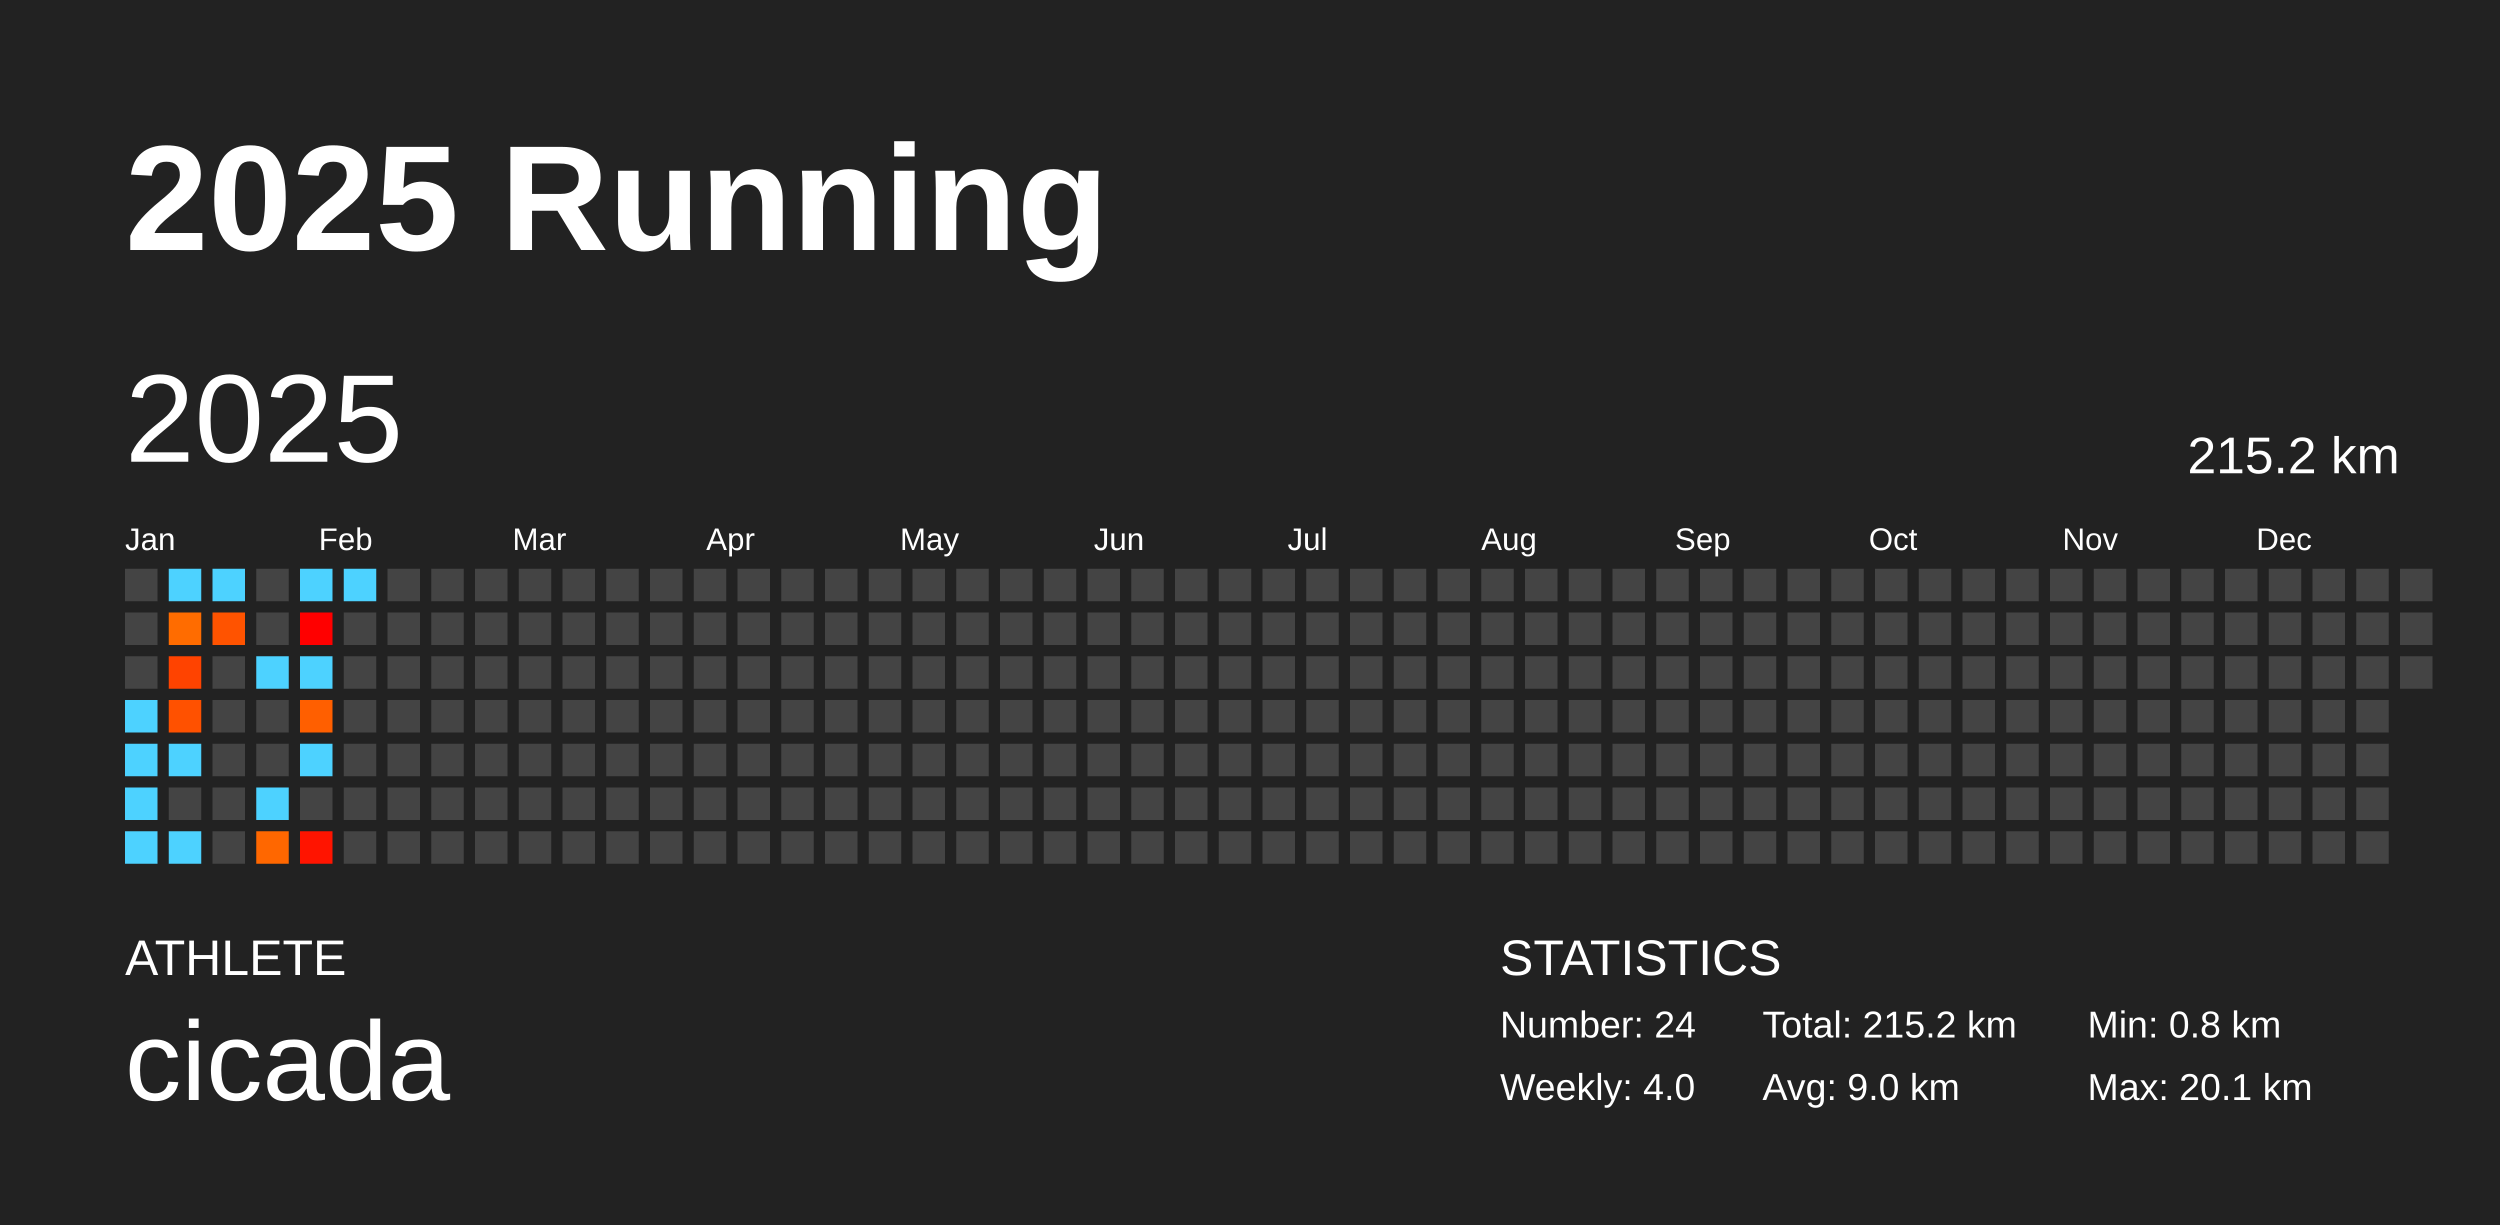
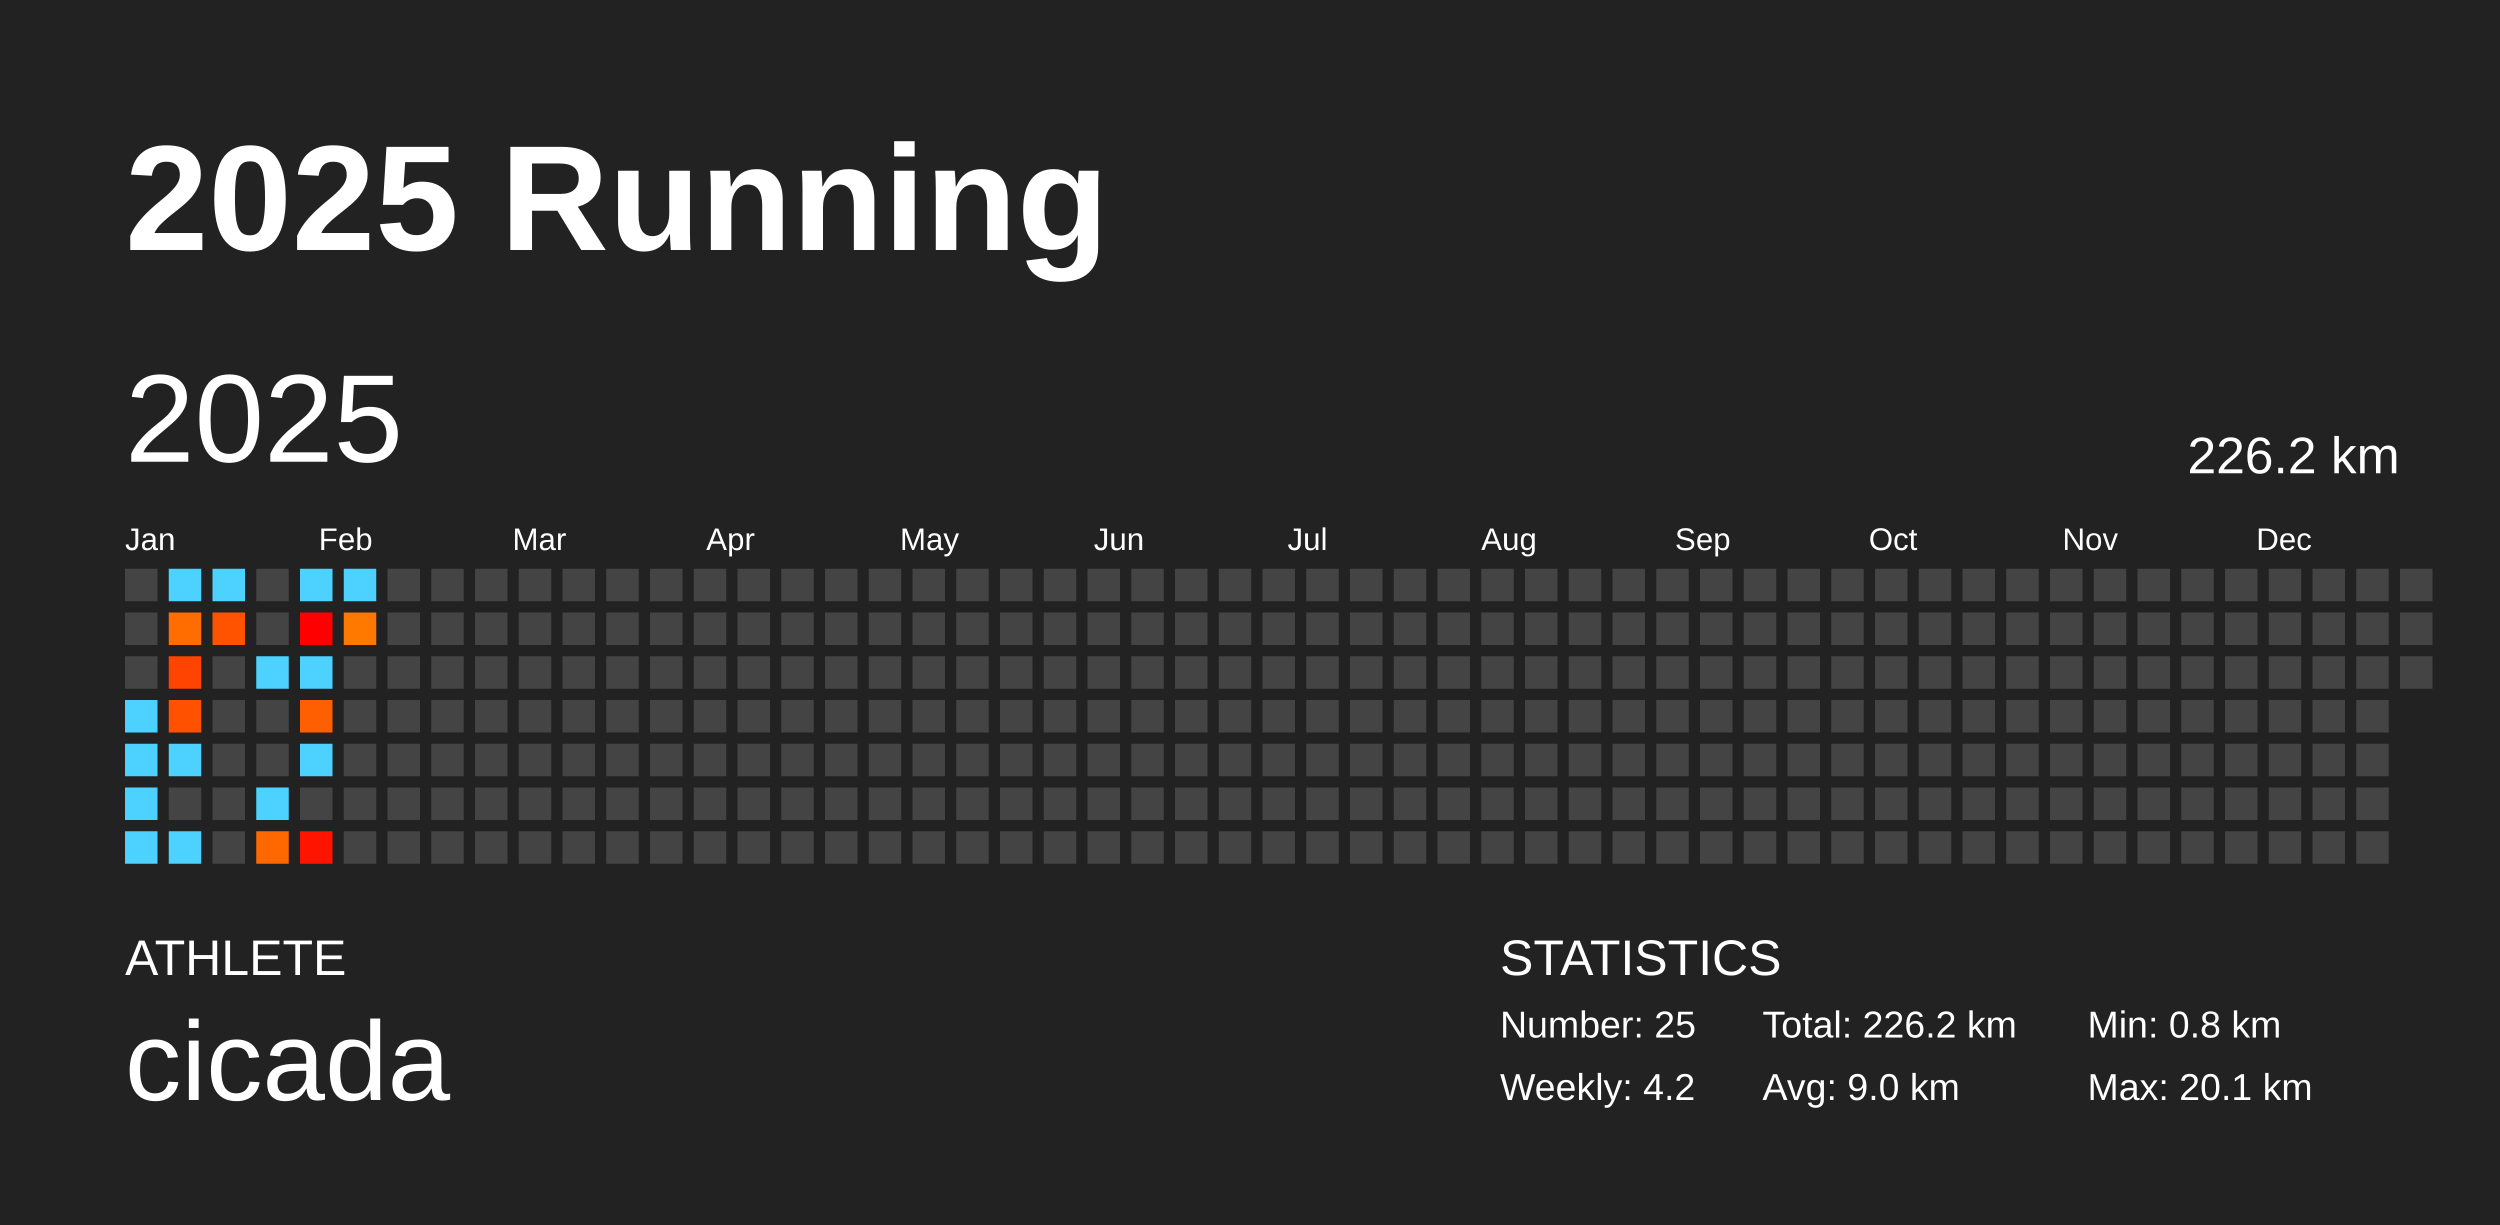
<svg xmlns="http://www.w3.org/2000/svg" baseProfile="full" height="98mm" version="1.1" viewBox="0,0,200,98" width="200mm">
  <defs />
  <rect fill="#222222" height="98" width="200" x="0" y="0" />
  <text fill="#FFFFFF" style="font-size:12px; font-family:Arial; font-weight:bold;" x="10" y="20">2025 Running</text>
  <text fill="#FFFFFF" style="font-size:4px; font-family:Arial" x="10" y="78">ATHLETE</text>
  <text fill="#FFFFFF" style="font-size:9px; font-family:Arial" x="10" y="88">cicada</text>
  <text fill="#FFFFFF" style="font-size:4px; font-family:Arial" x="120" y="78">STATISTICS</text>
-   <text fill="#FFFFFF" style="font-size:3px; font-family:Arial" x="120" y="83">Number: 24</text>
-   <text fill="#FFFFFF" style="font-size:3px; font-family:Arial" x="120" y="88">Weekly: 4.0</text>
-   <text fill="#FFFFFF" style="font-size:3px; font-family:Arial" x="141" y="83">Total: 215.2 km</text>
+   <text fill="#FFFFFF" style="font-size:3px; font-family:Arial" x="120" y="83">Number: 25</text>
+   <text fill="#FFFFFF" style="font-size:3px; font-family:Arial" x="120" y="88">Weekly: 4.2</text>
+   <text fill="#FFFFFF" style="font-size:3px; font-family:Arial" x="141" y="83">Total: 226.2 km</text>
  <text fill="#FFFFFF" style="font-size:3px; font-family:Arial" x="141" y="88">Avg: 9.0 km</text>
  <text fill="#FFFFFF" style="font-size:3px; font-family:Arial" x="167" y="83">Min: 0.8 km</text>
  <text fill="#FFFFFF" style="font-size:3px; font-family:Arial" x="167" y="88">Max: 20.1 km</text>
  <text dominant-baseline="hanging" fill="#FFFFFF" style="font-size:10.0px; font-family:Arial;" x="10" y="30">2025</text>
-   <text dominant-baseline="hanging" fill="#FFFFFF" style="font-size:4.125px; font-family:Arial;" x="175" y="35">215.2 km</text>
+   <text dominant-baseline="hanging" fill="#FFFFFF" style="font-size:4.125px; font-family:Arial;" x="175" y="35">226.2 km</text>
  <text fill="#FFFFFF" style="font-size:2.5px; font-family:Arial" x="10.0" y="44">Jan</text>
  <text fill="#FFFFFF" style="font-size:2.5px; font-family:Arial" x="25.5" y="44">Feb</text>
  <text fill="#FFFFFF" style="font-size:2.5px; font-family:Arial" x="41.0" y="44">Mar</text>
  <text fill="#FFFFFF" style="font-size:2.5px; font-family:Arial" x="56.5" y="44">Apr</text>
  <text fill="#FFFFFF" style="font-size:2.5px; font-family:Arial" x="72.0" y="44">May</text>
  <text fill="#FFFFFF" style="font-size:2.5px; font-family:Arial" x="87.5" y="44">Jun</text>
  <text fill="#FFFFFF" style="font-size:2.5px; font-family:Arial" x="103.0" y="44">Jul</text>
  <text fill="#FFFFFF" style="font-size:2.5px; font-family:Arial" x="118.5" y="44">Aug</text>
  <text fill="#FFFFFF" style="font-size:2.5px; font-family:Arial" x="134.0" y="44">Sep</text>
  <text fill="#FFFFFF" style="font-size:2.5px; font-family:Arial" x="149.5" y="44">Oct</text>
  <text fill="#FFFFFF" style="font-size:2.5px; font-family:Arial" x="165.0" y="44">Nov</text>
  <text fill="#FFFFFF" style="font-size:2.5px; font-family:Arial" x="180.5" y="44">Dec</text>
  <rect fill="#444444" height="2.6" width="2.6" x="10.0" y="45.5" />
  <rect fill="#444444" height="2.6" width="2.6" x="10.0" y="49.0" />
  <rect fill="#444444" height="2.6" width="2.6" x="10.0" y="52.5" />
  <rect fill="#4dd2ff" height="2.6" width="2.6" x="10.0" y="56.0" />
  <rect fill="#4dd2ff" height="2.6" width="2.6" x="10.0" y="59.5" />
  <rect fill="#4dd2ff" height="2.6" width="2.6" x="10.0" y="63.0" />
  <rect fill="#4dd2ff" height="2.6" width="2.6" x="10.0" y="66.5" />
  <rect fill="#4dd2ff" height="2.6" width="2.6" x="13.5" y="45.5" />
  <rect fill="#ff6c00" height="2.6" width="2.6" x="13.5" y="49.0" />
  <rect fill="#ff4300" height="2.6" width="2.6" x="13.5" y="52.5" />
  <rect fill="#ff5100" height="2.6" width="2.6" x="13.5" y="56.0" />
  <rect fill="#4dd2ff" height="2.6" width="2.6" x="13.5" y="59.5" />
  <rect fill="#444444" height="2.6" width="2.6" x="13.5" y="63.0" />
  <rect fill="#4dd2ff" height="2.6" width="2.6" x="13.5" y="66.5" />
  <rect fill="#4dd2ff" height="2.6" width="2.6" x="17.0" y="45.5" />
  <rect fill="#ff5300" height="2.6" width="2.6" x="17.0" y="49.0" />
  <rect fill="#444444" height="2.6" width="2.6" x="17.0" y="52.5" />
  <rect fill="#444444" height="2.6" width="2.6" x="17.0" y="56.0" />
  <rect fill="#444444" height="2.6" width="2.6" x="17.0" y="59.5" />
  <rect fill="#444444" height="2.6" width="2.6" x="17.0" y="63.0" />
  <rect fill="#444444" height="2.6" width="2.6" x="17.0" y="66.5" />
  <rect fill="#444444" height="2.6" width="2.6" x="20.5" y="45.5" />
  <rect fill="#444444" height="2.6" width="2.6" x="20.5" y="49.0" />
  <rect fill="#4dd2ff" height="2.6" width="2.6" x="20.5" y="52.5" />
  <rect fill="#444444" height="2.6" width="2.6" x="20.5" y="56.0" />
  <rect fill="#444444" height="2.6" width="2.6" x="20.5" y="59.5" />
  <rect fill="#4dd2ff" height="2.6" width="2.6" x="20.5" y="63.0" />
  <rect fill="#ff6700" height="2.6" width="2.6" x="20.5" y="66.5" />
  <rect fill="#4dd2ff" height="2.6" width="2.6" x="24.0" y="45.5" />
  <rect fill="red" height="2.6" width="2.6" x="24.0" y="49.0" />
  <rect fill="#4dd2ff" height="2.6" width="2.6" x="24.0" y="52.5" />
  <rect fill="#ff5f00" height="2.6" width="2.6" x="24.0" y="56.0" />
  <rect fill="#4dd2ff" height="2.6" width="2.6" x="24.0" y="59.5" />
  <rect fill="#444444" height="2.6" width="2.6" x="24.0" y="63.0" />
  <rect fill="#ff1400" height="2.6" width="2.6" x="24.0" y="66.5" />
  <rect fill="#4dd2ff" height="2.6" width="2.6" x="27.5" y="45.5" />
-   <rect fill="#444444" height="2.6" width="2.6" x="27.5" y="49.0" />
+   <rect fill="#ff7800" height="2.6" width="2.6" x="27.5" y="49.0" />
  <rect fill="#444444" height="2.6" width="2.6" x="27.5" y="52.5" />
  <rect fill="#444444" height="2.6" width="2.6" x="27.5" y="56.0" />
  <rect fill="#444444" height="2.6" width="2.6" x="27.5" y="59.5" />
  <rect fill="#444444" height="2.6" width="2.6" x="27.5" y="63.0" />
  <rect fill="#444444" height="2.6" width="2.6" x="27.5" y="66.5" />
  <rect fill="#444444" height="2.6" width="2.6" x="31.0" y="45.5" />
  <rect fill="#444444" height="2.6" width="2.6" x="31.0" y="49.0" />
  <rect fill="#444444" height="2.6" width="2.6" x="31.0" y="52.5" />
  <rect fill="#444444" height="2.6" width="2.6" x="31.0" y="56.0" />
  <rect fill="#444444" height="2.6" width="2.6" x="31.0" y="59.5" />
  <rect fill="#444444" height="2.6" width="2.6" x="31.0" y="63.0" />
  <rect fill="#444444" height="2.6" width="2.6" x="31.0" y="66.5" />
  <rect fill="#444444" height="2.6" width="2.6" x="34.5" y="45.5" />
  <rect fill="#444444" height="2.6" width="2.6" x="34.5" y="49.0" />
  <rect fill="#444444" height="2.6" width="2.6" x="34.5" y="52.5" />
  <rect fill="#444444" height="2.6" width="2.6" x="34.5" y="56.0" />
  <rect fill="#444444" height="2.6" width="2.6" x="34.5" y="59.5" />
  <rect fill="#444444" height="2.6" width="2.6" x="34.5" y="63.0" />
  <rect fill="#444444" height="2.6" width="2.6" x="34.5" y="66.5" />
  <rect fill="#444444" height="2.6" width="2.6" x="38.0" y="45.5" />
  <rect fill="#444444" height="2.6" width="2.6" x="38.0" y="49.0" />
  <rect fill="#444444" height="2.6" width="2.6" x="38.0" y="52.5" />
  <rect fill="#444444" height="2.6" width="2.6" x="38.0" y="56.0" />
  <rect fill="#444444" height="2.6" width="2.6" x="38.0" y="59.5" />
  <rect fill="#444444" height="2.6" width="2.6" x="38.0" y="63.0" />
  <rect fill="#444444" height="2.6" width="2.6" x="38.0" y="66.5" />
  <rect fill="#444444" height="2.6" width="2.6" x="41.5" y="45.5" />
  <rect fill="#444444" height="2.6" width="2.6" x="41.5" y="49.0" />
  <rect fill="#444444" height="2.6" width="2.6" x="41.5" y="52.5" />
  <rect fill="#444444" height="2.6" width="2.6" x="41.5" y="56.0" />
  <rect fill="#444444" height="2.6" width="2.6" x="41.5" y="59.5" />
  <rect fill="#444444" height="2.6" width="2.6" x="41.5" y="63.0" />
  <rect fill="#444444" height="2.6" width="2.6" x="41.5" y="66.5" />
  <rect fill="#444444" height="2.6" width="2.6" x="45.0" y="45.5" />
  <rect fill="#444444" height="2.6" width="2.6" x="45.0" y="49.0" />
  <rect fill="#444444" height="2.6" width="2.6" x="45.0" y="52.5" />
  <rect fill="#444444" height="2.6" width="2.6" x="45.0" y="56.0" />
  <rect fill="#444444" height="2.6" width="2.6" x="45.0" y="59.5" />
  <rect fill="#444444" height="2.6" width="2.6" x="45.0" y="63.0" />
  <rect fill="#444444" height="2.6" width="2.6" x="45.0" y="66.5" />
  <rect fill="#444444" height="2.6" width="2.6" x="48.5" y="45.5" />
  <rect fill="#444444" height="2.6" width="2.6" x="48.5" y="49.0" />
  <rect fill="#444444" height="2.6" width="2.6" x="48.5" y="52.5" />
  <rect fill="#444444" height="2.6" width="2.6" x="48.5" y="56.0" />
  <rect fill="#444444" height="2.6" width="2.6" x="48.5" y="59.5" />
  <rect fill="#444444" height="2.6" width="2.6" x="48.5" y="63.0" />
  <rect fill="#444444" height="2.6" width="2.6" x="48.5" y="66.5" />
  <rect fill="#444444" height="2.6" width="2.6" x="52.0" y="45.5" />
  <rect fill="#444444" height="2.6" width="2.6" x="52.0" y="49.0" />
  <rect fill="#444444" height="2.6" width="2.6" x="52.0" y="52.5" />
  <rect fill="#444444" height="2.6" width="2.6" x="52.0" y="56.0" />
  <rect fill="#444444" height="2.6" width="2.6" x="52.0" y="59.5" />
  <rect fill="#444444" height="2.6" width="2.6" x="52.0" y="63.0" />
  <rect fill="#444444" height="2.6" width="2.6" x="52.0" y="66.5" />
  <rect fill="#444444" height="2.6" width="2.6" x="55.5" y="45.5" />
  <rect fill="#444444" height="2.6" width="2.6" x="55.5" y="49.0" />
  <rect fill="#444444" height="2.6" width="2.6" x="55.5" y="52.5" />
  <rect fill="#444444" height="2.6" width="2.6" x="55.5" y="56.0" />
  <rect fill="#444444" height="2.6" width="2.6" x="55.5" y="59.5" />
  <rect fill="#444444" height="2.6" width="2.6" x="55.5" y="63.0" />
  <rect fill="#444444" height="2.6" width="2.6" x="55.5" y="66.5" />
  <rect fill="#444444" height="2.6" width="2.6" x="59.0" y="45.5" />
  <rect fill="#444444" height="2.6" width="2.6" x="59.0" y="49.0" />
  <rect fill="#444444" height="2.6" width="2.6" x="59.0" y="52.5" />
  <rect fill="#444444" height="2.6" width="2.6" x="59.0" y="56.0" />
  <rect fill="#444444" height="2.6" width="2.6" x="59.0" y="59.5" />
  <rect fill="#444444" height="2.6" width="2.6" x="59.0" y="63.0" />
  <rect fill="#444444" height="2.6" width="2.6" x="59.0" y="66.5" />
  <rect fill="#444444" height="2.6" width="2.6" x="62.5" y="45.5" />
  <rect fill="#444444" height="2.6" width="2.6" x="62.5" y="49.0" />
  <rect fill="#444444" height="2.6" width="2.6" x="62.5" y="52.5" />
  <rect fill="#444444" height="2.6" width="2.6" x="62.5" y="56.0" />
  <rect fill="#444444" height="2.6" width="2.6" x="62.5" y="59.5" />
  <rect fill="#444444" height="2.6" width="2.6" x="62.5" y="63.0" />
  <rect fill="#444444" height="2.6" width="2.6" x="62.5" y="66.5" />
  <rect fill="#444444" height="2.6" width="2.6" x="66.0" y="45.5" />
  <rect fill="#444444" height="2.6" width="2.6" x="66.0" y="49.0" />
  <rect fill="#444444" height="2.6" width="2.6" x="66.0" y="52.5" />
  <rect fill="#444444" height="2.6" width="2.6" x="66.0" y="56.0" />
  <rect fill="#444444" height="2.6" width="2.6" x="66.0" y="59.5" />
  <rect fill="#444444" height="2.6" width="2.6" x="66.0" y="63.0" />
  <rect fill="#444444" height="2.6" width="2.6" x="66.0" y="66.5" />
  <rect fill="#444444" height="2.6" width="2.6" x="69.5" y="45.5" />
  <rect fill="#444444" height="2.6" width="2.6" x="69.5" y="49.0" />
  <rect fill="#444444" height="2.6" width="2.6" x="69.5" y="52.5" />
  <rect fill="#444444" height="2.6" width="2.6" x="69.5" y="56.0" />
  <rect fill="#444444" height="2.6" width="2.6" x="69.5" y="59.5" />
  <rect fill="#444444" height="2.6" width="2.6" x="69.5" y="63.0" />
  <rect fill="#444444" height="2.6" width="2.6" x="69.5" y="66.5" />
  <rect fill="#444444" height="2.6" width="2.6" x="73.0" y="45.5" />
  <rect fill="#444444" height="2.6" width="2.6" x="73.0" y="49.0" />
  <rect fill="#444444" height="2.6" width="2.6" x="73.0" y="52.5" />
  <rect fill="#444444" height="2.6" width="2.6" x="73.0" y="56.0" />
  <rect fill="#444444" height="2.6" width="2.6" x="73.0" y="59.5" />
  <rect fill="#444444" height="2.6" width="2.6" x="73.0" y="63.0" />
  <rect fill="#444444" height="2.6" width="2.6" x="73.0" y="66.5" />
  <rect fill="#444444" height="2.6" width="2.6" x="76.5" y="45.5" />
  <rect fill="#444444" height="2.6" width="2.6" x="76.5" y="49.0" />
  <rect fill="#444444" height="2.6" width="2.6" x="76.5" y="52.5" />
  <rect fill="#444444" height="2.6" width="2.6" x="76.5" y="56.0" />
  <rect fill="#444444" height="2.6" width="2.6" x="76.5" y="59.5" />
  <rect fill="#444444" height="2.6" width="2.6" x="76.5" y="63.0" />
  <rect fill="#444444" height="2.6" width="2.6" x="76.5" y="66.5" />
  <rect fill="#444444" height="2.6" width="2.6" x="80.0" y="45.5" />
  <rect fill="#444444" height="2.6" width="2.6" x="80.0" y="49.0" />
  <rect fill="#444444" height="2.6" width="2.6" x="80.0" y="52.5" />
  <rect fill="#444444" height="2.6" width="2.6" x="80.0" y="56.0" />
  <rect fill="#444444" height="2.6" width="2.6" x="80.0" y="59.5" />
  <rect fill="#444444" height="2.6" width="2.6" x="80.0" y="63.0" />
  <rect fill="#444444" height="2.6" width="2.6" x="80.0" y="66.5" />
  <rect fill="#444444" height="2.6" width="2.6" x="83.5" y="45.5" />
  <rect fill="#444444" height="2.6" width="2.6" x="83.5" y="49.0" />
  <rect fill="#444444" height="2.6" width="2.6" x="83.5" y="52.5" />
  <rect fill="#444444" height="2.6" width="2.6" x="83.5" y="56.0" />
  <rect fill="#444444" height="2.6" width="2.6" x="83.5" y="59.5" />
  <rect fill="#444444" height="2.6" width="2.6" x="83.5" y="63.0" />
  <rect fill="#444444" height="2.6" width="2.6" x="83.5" y="66.5" />
  <rect fill="#444444" height="2.6" width="2.6" x="87.0" y="45.5" />
  <rect fill="#444444" height="2.6" width="2.6" x="87.0" y="49.0" />
  <rect fill="#444444" height="2.6" width="2.6" x="87.0" y="52.5" />
  <rect fill="#444444" height="2.6" width="2.6" x="87.0" y="56.0" />
  <rect fill="#444444" height="2.6" width="2.6" x="87.0" y="59.5" />
  <rect fill="#444444" height="2.6" width="2.6" x="87.0" y="63.0" />
  <rect fill="#444444" height="2.6" width="2.6" x="87.0" y="66.5" />
  <rect fill="#444444" height="2.6" width="2.6" x="90.5" y="45.5" />
  <rect fill="#444444" height="2.6" width="2.6" x="90.5" y="49.0" />
  <rect fill="#444444" height="2.6" width="2.6" x="90.5" y="52.5" />
  <rect fill="#444444" height="2.6" width="2.6" x="90.5" y="56.0" />
  <rect fill="#444444" height="2.6" width="2.6" x="90.5" y="59.5" />
  <rect fill="#444444" height="2.6" width="2.6" x="90.5" y="63.0" />
  <rect fill="#444444" height="2.6" width="2.6" x="90.5" y="66.5" />
  <rect fill="#444444" height="2.6" width="2.6" x="94.0" y="45.5" />
  <rect fill="#444444" height="2.6" width="2.6" x="94.0" y="49.0" />
  <rect fill="#444444" height="2.6" width="2.6" x="94.0" y="52.5" />
  <rect fill="#444444" height="2.6" width="2.6" x="94.0" y="56.0" />
  <rect fill="#444444" height="2.6" width="2.6" x="94.0" y="59.5" />
  <rect fill="#444444" height="2.6" width="2.6" x="94.0" y="63.0" />
  <rect fill="#444444" height="2.6" width="2.6" x="94.0" y="66.5" />
  <rect fill="#444444" height="2.6" width="2.6" x="97.5" y="45.5" />
  <rect fill="#444444" height="2.6" width="2.6" x="97.5" y="49.0" />
  <rect fill="#444444" height="2.6" width="2.6" x="97.5" y="52.5" />
  <rect fill="#444444" height="2.6" width="2.6" x="97.5" y="56.0" />
  <rect fill="#444444" height="2.6" width="2.6" x="97.5" y="59.5" />
  <rect fill="#444444" height="2.6" width="2.6" x="97.5" y="63.0" />
  <rect fill="#444444" height="2.6" width="2.6" x="97.5" y="66.5" />
  <rect fill="#444444" height="2.6" width="2.6" x="101.0" y="45.5" />
  <rect fill="#444444" height="2.6" width="2.6" x="101.0" y="49.0" />
  <rect fill="#444444" height="2.6" width="2.6" x="101.0" y="52.5" />
  <rect fill="#444444" height="2.6" width="2.6" x="101.0" y="56.0" />
  <rect fill="#444444" height="2.6" width="2.6" x="101.0" y="59.5" />
  <rect fill="#444444" height="2.6" width="2.6" x="101.0" y="63.0" />
  <rect fill="#444444" height="2.6" width="2.6" x="101.0" y="66.5" />
  <rect fill="#444444" height="2.6" width="2.6" x="104.5" y="45.5" />
  <rect fill="#444444" height="2.6" width="2.6" x="104.5" y="49.0" />
  <rect fill="#444444" height="2.6" width="2.6" x="104.5" y="52.5" />
  <rect fill="#444444" height="2.6" width="2.6" x="104.5" y="56.0" />
  <rect fill="#444444" height="2.6" width="2.6" x="104.5" y="59.5" />
  <rect fill="#444444" height="2.6" width="2.6" x="104.5" y="63.0" />
  <rect fill="#444444" height="2.6" width="2.6" x="104.5" y="66.5" />
  <rect fill="#444444" height="2.6" width="2.6" x="108.0" y="45.5" />
  <rect fill="#444444" height="2.6" width="2.6" x="108.0" y="49.0" />
  <rect fill="#444444" height="2.6" width="2.6" x="108.0" y="52.5" />
  <rect fill="#444444" height="2.6" width="2.6" x="108.0" y="56.0" />
  <rect fill="#444444" height="2.6" width="2.6" x="108.0" y="59.5" />
  <rect fill="#444444" height="2.6" width="2.6" x="108.0" y="63.0" />
  <rect fill="#444444" height="2.6" width="2.6" x="108.0" y="66.5" />
  <rect fill="#444444" height="2.6" width="2.6" x="111.5" y="45.5" />
  <rect fill="#444444" height="2.6" width="2.6" x="111.5" y="49.0" />
  <rect fill="#444444" height="2.6" width="2.6" x="111.5" y="52.5" />
  <rect fill="#444444" height="2.6" width="2.6" x="111.5" y="56.0" />
  <rect fill="#444444" height="2.6" width="2.6" x="111.5" y="59.5" />
  <rect fill="#444444" height="2.6" width="2.6" x="111.5" y="63.0" />
  <rect fill="#444444" height="2.6" width="2.6" x="111.5" y="66.5" />
  <rect fill="#444444" height="2.6" width="2.6" x="115.0" y="45.5" />
  <rect fill="#444444" height="2.6" width="2.6" x="115.0" y="49.0" />
  <rect fill="#444444" height="2.6" width="2.6" x="115.0" y="52.5" />
  <rect fill="#444444" height="2.6" width="2.6" x="115.0" y="56.0" />
  <rect fill="#444444" height="2.6" width="2.6" x="115.0" y="59.5" />
  <rect fill="#444444" height="2.6" width="2.6" x="115.0" y="63.0" />
  <rect fill="#444444" height="2.6" width="2.6" x="115.0" y="66.5" />
  <rect fill="#444444" height="2.6" width="2.6" x="118.5" y="45.5" />
  <rect fill="#444444" height="2.6" width="2.6" x="118.5" y="49.0" />
  <rect fill="#444444" height="2.6" width="2.6" x="118.5" y="52.5" />
  <rect fill="#444444" height="2.6" width="2.6" x="118.5" y="56.0" />
  <rect fill="#444444" height="2.6" width="2.6" x="118.5" y="59.5" />
  <rect fill="#444444" height="2.6" width="2.6" x="118.5" y="63.0" />
  <rect fill="#444444" height="2.6" width="2.6" x="118.5" y="66.5" />
  <rect fill="#444444" height="2.6" width="2.6" x="122.0" y="45.5" />
  <rect fill="#444444" height="2.6" width="2.6" x="122.0" y="49.0" />
  <rect fill="#444444" height="2.6" width="2.6" x="122.0" y="52.5" />
  <rect fill="#444444" height="2.6" width="2.6" x="122.0" y="56.0" />
  <rect fill="#444444" height="2.6" width="2.6" x="122.0" y="59.5" />
  <rect fill="#444444" height="2.6" width="2.6" x="122.0" y="63.0" />
  <rect fill="#444444" height="2.6" width="2.6" x="122.0" y="66.5" />
  <rect fill="#444444" height="2.6" width="2.6" x="125.5" y="45.5" />
  <rect fill="#444444" height="2.6" width="2.6" x="125.5" y="49.0" />
  <rect fill="#444444" height="2.6" width="2.6" x="125.5" y="52.5" />
  <rect fill="#444444" height="2.6" width="2.6" x="125.5" y="56.0" />
  <rect fill="#444444" height="2.6" width="2.6" x="125.5" y="59.5" />
  <rect fill="#444444" height="2.6" width="2.6" x="125.5" y="63.0" />
  <rect fill="#444444" height="2.6" width="2.6" x="125.5" y="66.5" />
  <rect fill="#444444" height="2.6" width="2.6" x="129.0" y="45.5" />
  <rect fill="#444444" height="2.6" width="2.6" x="129.0" y="49.0" />
  <rect fill="#444444" height="2.6" width="2.6" x="129.0" y="52.5" />
  <rect fill="#444444" height="2.6" width="2.6" x="129.0" y="56.0" />
  <rect fill="#444444" height="2.6" width="2.6" x="129.0" y="59.5" />
  <rect fill="#444444" height="2.6" width="2.6" x="129.0" y="63.0" />
  <rect fill="#444444" height="2.6" width="2.6" x="129.0" y="66.5" />
  <rect fill="#444444" height="2.6" width="2.6" x="132.5" y="45.5" />
  <rect fill="#444444" height="2.6" width="2.6" x="132.5" y="49.0" />
  <rect fill="#444444" height="2.6" width="2.6" x="132.5" y="52.5" />
  <rect fill="#444444" height="2.6" width="2.6" x="132.5" y="56.0" />
  <rect fill="#444444" height="2.6" width="2.6" x="132.5" y="59.5" />
  <rect fill="#444444" height="2.6" width="2.6" x="132.5" y="63.0" />
  <rect fill="#444444" height="2.6" width="2.6" x="132.5" y="66.5" />
  <rect fill="#444444" height="2.6" width="2.6" x="136.0" y="45.5" />
  <rect fill="#444444" height="2.6" width="2.6" x="136.0" y="49.0" />
  <rect fill="#444444" height="2.6" width="2.6" x="136.0" y="52.5" />
  <rect fill="#444444" height="2.6" width="2.6" x="136.0" y="56.0" />
  <rect fill="#444444" height="2.6" width="2.6" x="136.0" y="59.5" />
  <rect fill="#444444" height="2.6" width="2.6" x="136.0" y="63.0" />
  <rect fill="#444444" height="2.6" width="2.6" x="136.0" y="66.5" />
  <rect fill="#444444" height="2.6" width="2.6" x="139.5" y="45.5" />
  <rect fill="#444444" height="2.6" width="2.6" x="139.5" y="49.0" />
  <rect fill="#444444" height="2.6" width="2.6" x="139.5" y="52.5" />
  <rect fill="#444444" height="2.6" width="2.6" x="139.5" y="56.0" />
  <rect fill="#444444" height="2.6" width="2.6" x="139.5" y="59.5" />
  <rect fill="#444444" height="2.6" width="2.6" x="139.5" y="63.0" />
  <rect fill="#444444" height="2.6" width="2.6" x="139.5" y="66.5" />
  <rect fill="#444444" height="2.6" width="2.6" x="143.0" y="45.5" />
  <rect fill="#444444" height="2.6" width="2.6" x="143.0" y="49.0" />
  <rect fill="#444444" height="2.6" width="2.6" x="143.0" y="52.5" />
  <rect fill="#444444" height="2.6" width="2.6" x="143.0" y="56.0" />
  <rect fill="#444444" height="2.6" width="2.6" x="143.0" y="59.5" />
  <rect fill="#444444" height="2.6" width="2.6" x="143.0" y="63.0" />
  <rect fill="#444444" height="2.6" width="2.6" x="143.0" y="66.5" />
  <rect fill="#444444" height="2.6" width="2.6" x="146.5" y="45.5" />
  <rect fill="#444444" height="2.6" width="2.6" x="146.5" y="49.0" />
  <rect fill="#444444" height="2.6" width="2.6" x="146.5" y="52.5" />
  <rect fill="#444444" height="2.6" width="2.6" x="146.5" y="56.0" />
  <rect fill="#444444" height="2.6" width="2.6" x="146.5" y="59.5" />
  <rect fill="#444444" height="2.6" width="2.6" x="146.5" y="63.0" />
  <rect fill="#444444" height="2.6" width="2.6" x="146.5" y="66.5" />
  <rect fill="#444444" height="2.6" width="2.6" x="150.0" y="45.5" />
  <rect fill="#444444" height="2.6" width="2.6" x="150.0" y="49.0" />
  <rect fill="#444444" height="2.6" width="2.6" x="150.0" y="52.5" />
  <rect fill="#444444" height="2.6" width="2.6" x="150.0" y="56.0" />
  <rect fill="#444444" height="2.6" width="2.6" x="150.0" y="59.5" />
  <rect fill="#444444" height="2.6" width="2.6" x="150.0" y="63.0" />
  <rect fill="#444444" height="2.6" width="2.6" x="150.0" y="66.5" />
  <rect fill="#444444" height="2.6" width="2.6" x="153.5" y="45.5" />
  <rect fill="#444444" height="2.6" width="2.6" x="153.5" y="49.0" />
  <rect fill="#444444" height="2.6" width="2.6" x="153.5" y="52.5" />
  <rect fill="#444444" height="2.6" width="2.6" x="153.5" y="56.0" />
  <rect fill="#444444" height="2.6" width="2.6" x="153.5" y="59.5" />
  <rect fill="#444444" height="2.6" width="2.6" x="153.5" y="63.0" />
  <rect fill="#444444" height="2.6" width="2.6" x="153.5" y="66.5" />
  <rect fill="#444444" height="2.6" width="2.6" x="157.0" y="45.5" />
  <rect fill="#444444" height="2.6" width="2.6" x="157.0" y="49.0" />
  <rect fill="#444444" height="2.6" width="2.6" x="157.0" y="52.5" />
  <rect fill="#444444" height="2.6" width="2.6" x="157.0" y="56.0" />
  <rect fill="#444444" height="2.6" width="2.6" x="157.0" y="59.5" />
  <rect fill="#444444" height="2.6" width="2.6" x="157.0" y="63.0" />
  <rect fill="#444444" height="2.6" width="2.6" x="157.0" y="66.5" />
  <rect fill="#444444" height="2.6" width="2.6" x="160.5" y="45.5" />
  <rect fill="#444444" height="2.6" width="2.6" x="160.5" y="49.0" />
  <rect fill="#444444" height="2.6" width="2.6" x="160.5" y="52.5" />
  <rect fill="#444444" height="2.6" width="2.6" x="160.5" y="56.0" />
  <rect fill="#444444" height="2.6" width="2.6" x="160.5" y="59.5" />
  <rect fill="#444444" height="2.6" width="2.6" x="160.5" y="63.0" />
  <rect fill="#444444" height="2.6" width="2.6" x="160.5" y="66.5" />
  <rect fill="#444444" height="2.6" width="2.6" x="164.0" y="45.5" />
  <rect fill="#444444" height="2.6" width="2.6" x="164.0" y="49.0" />
  <rect fill="#444444" height="2.6" width="2.6" x="164.0" y="52.5" />
  <rect fill="#444444" height="2.6" width="2.6" x="164.0" y="56.0" />
  <rect fill="#444444" height="2.6" width="2.6" x="164.0" y="59.5" />
  <rect fill="#444444" height="2.6" width="2.6" x="164.0" y="63.0" />
  <rect fill="#444444" height="2.6" width="2.6" x="164.0" y="66.5" />
  <rect fill="#444444" height="2.6" width="2.6" x="167.5" y="45.5" />
  <rect fill="#444444" height="2.6" width="2.6" x="167.5" y="49.0" />
  <rect fill="#444444" height="2.6" width="2.6" x="167.5" y="52.5" />
  <rect fill="#444444" height="2.6" width="2.6" x="167.5" y="56.0" />
  <rect fill="#444444" height="2.6" width="2.6" x="167.5" y="59.5" />
  <rect fill="#444444" height="2.6" width="2.6" x="167.5" y="63.0" />
  <rect fill="#444444" height="2.6" width="2.6" x="167.5" y="66.5" />
  <rect fill="#444444" height="2.6" width="2.6" x="171.0" y="45.5" />
  <rect fill="#444444" height="2.6" width="2.6" x="171.0" y="49.0" />
  <rect fill="#444444" height="2.6" width="2.6" x="171.0" y="52.5" />
  <rect fill="#444444" height="2.6" width="2.6" x="171.0" y="56.0" />
  <rect fill="#444444" height="2.6" width="2.6" x="171.0" y="59.5" />
  <rect fill="#444444" height="2.6" width="2.6" x="171.0" y="63.0" />
  <rect fill="#444444" height="2.6" width="2.6" x="171.0" y="66.5" />
  <rect fill="#444444" height="2.6" width="2.6" x="174.5" y="45.5" />
  <rect fill="#444444" height="2.6" width="2.6" x="174.5" y="49.0" />
  <rect fill="#444444" height="2.6" width="2.6" x="174.5" y="52.5" />
  <rect fill="#444444" height="2.6" width="2.6" x="174.5" y="56.0" />
  <rect fill="#444444" height="2.6" width="2.6" x="174.5" y="59.5" />
  <rect fill="#444444" height="2.6" width="2.6" x="174.5" y="63.0" />
  <rect fill="#444444" height="2.6" width="2.6" x="174.5" y="66.5" />
  <rect fill="#444444" height="2.6" width="2.6" x="178.0" y="45.5" />
  <rect fill="#444444" height="2.6" width="2.6" x="178.0" y="49.0" />
  <rect fill="#444444" height="2.6" width="2.6" x="178.0" y="52.5" />
  <rect fill="#444444" height="2.6" width="2.6" x="178.0" y="56.0" />
  <rect fill="#444444" height="2.6" width="2.6" x="178.0" y="59.5" />
  <rect fill="#444444" height="2.6" width="2.6" x="178.0" y="63.0" />
  <rect fill="#444444" height="2.6" width="2.6" x="178.0" y="66.5" />
  <rect fill="#444444" height="2.6" width="2.6" x="181.5" y="45.5" />
  <rect fill="#444444" height="2.6" width="2.6" x="181.5" y="49.0" />
  <rect fill="#444444" height="2.6" width="2.6" x="181.5" y="52.5" />
  <rect fill="#444444" height="2.6" width="2.6" x="181.5" y="56.0" />
  <rect fill="#444444" height="2.6" width="2.6" x="181.5" y="59.5" />
  <rect fill="#444444" height="2.6" width="2.6" x="181.5" y="63.0" />
  <rect fill="#444444" height="2.6" width="2.6" x="181.5" y="66.5" />
  <rect fill="#444444" height="2.6" width="2.6" x="185.0" y="45.5" />
  <rect fill="#444444" height="2.6" width="2.6" x="185.0" y="49.0" />
  <rect fill="#444444" height="2.6" width="2.6" x="185.0" y="52.5" />
  <rect fill="#444444" height="2.6" width="2.6" x="185.0" y="56.0" />
  <rect fill="#444444" height="2.6" width="2.6" x="185.0" y="59.5" />
  <rect fill="#444444" height="2.6" width="2.6" x="185.0" y="63.0" />
  <rect fill="#444444" height="2.6" width="2.6" x="185.0" y="66.5" />
  <rect fill="#444444" height="2.6" width="2.6" x="188.5" y="45.5" />
  <rect fill="#444444" height="2.6" width="2.6" x="188.5" y="49.0" />
  <rect fill="#444444" height="2.6" width="2.6" x="188.5" y="52.5" />
  <rect fill="#444444" height="2.6" width="2.6" x="188.5" y="56.0" />
  <rect fill="#444444" height="2.6" width="2.6" x="188.5" y="59.5" />
  <rect fill="#444444" height="2.6" width="2.6" x="188.5" y="63.0" />
  <rect fill="#444444" height="2.6" width="2.6" x="188.5" y="66.5" />
  <rect fill="#444444" height="2.6" width="2.6" x="192.0" y="45.5" />
  <rect fill="#444444" height="2.6" width="2.6" x="192.0" y="49.0" />
  <rect fill="#444444" height="2.6" width="2.6" x="192.0" y="52.5" />
</svg>
